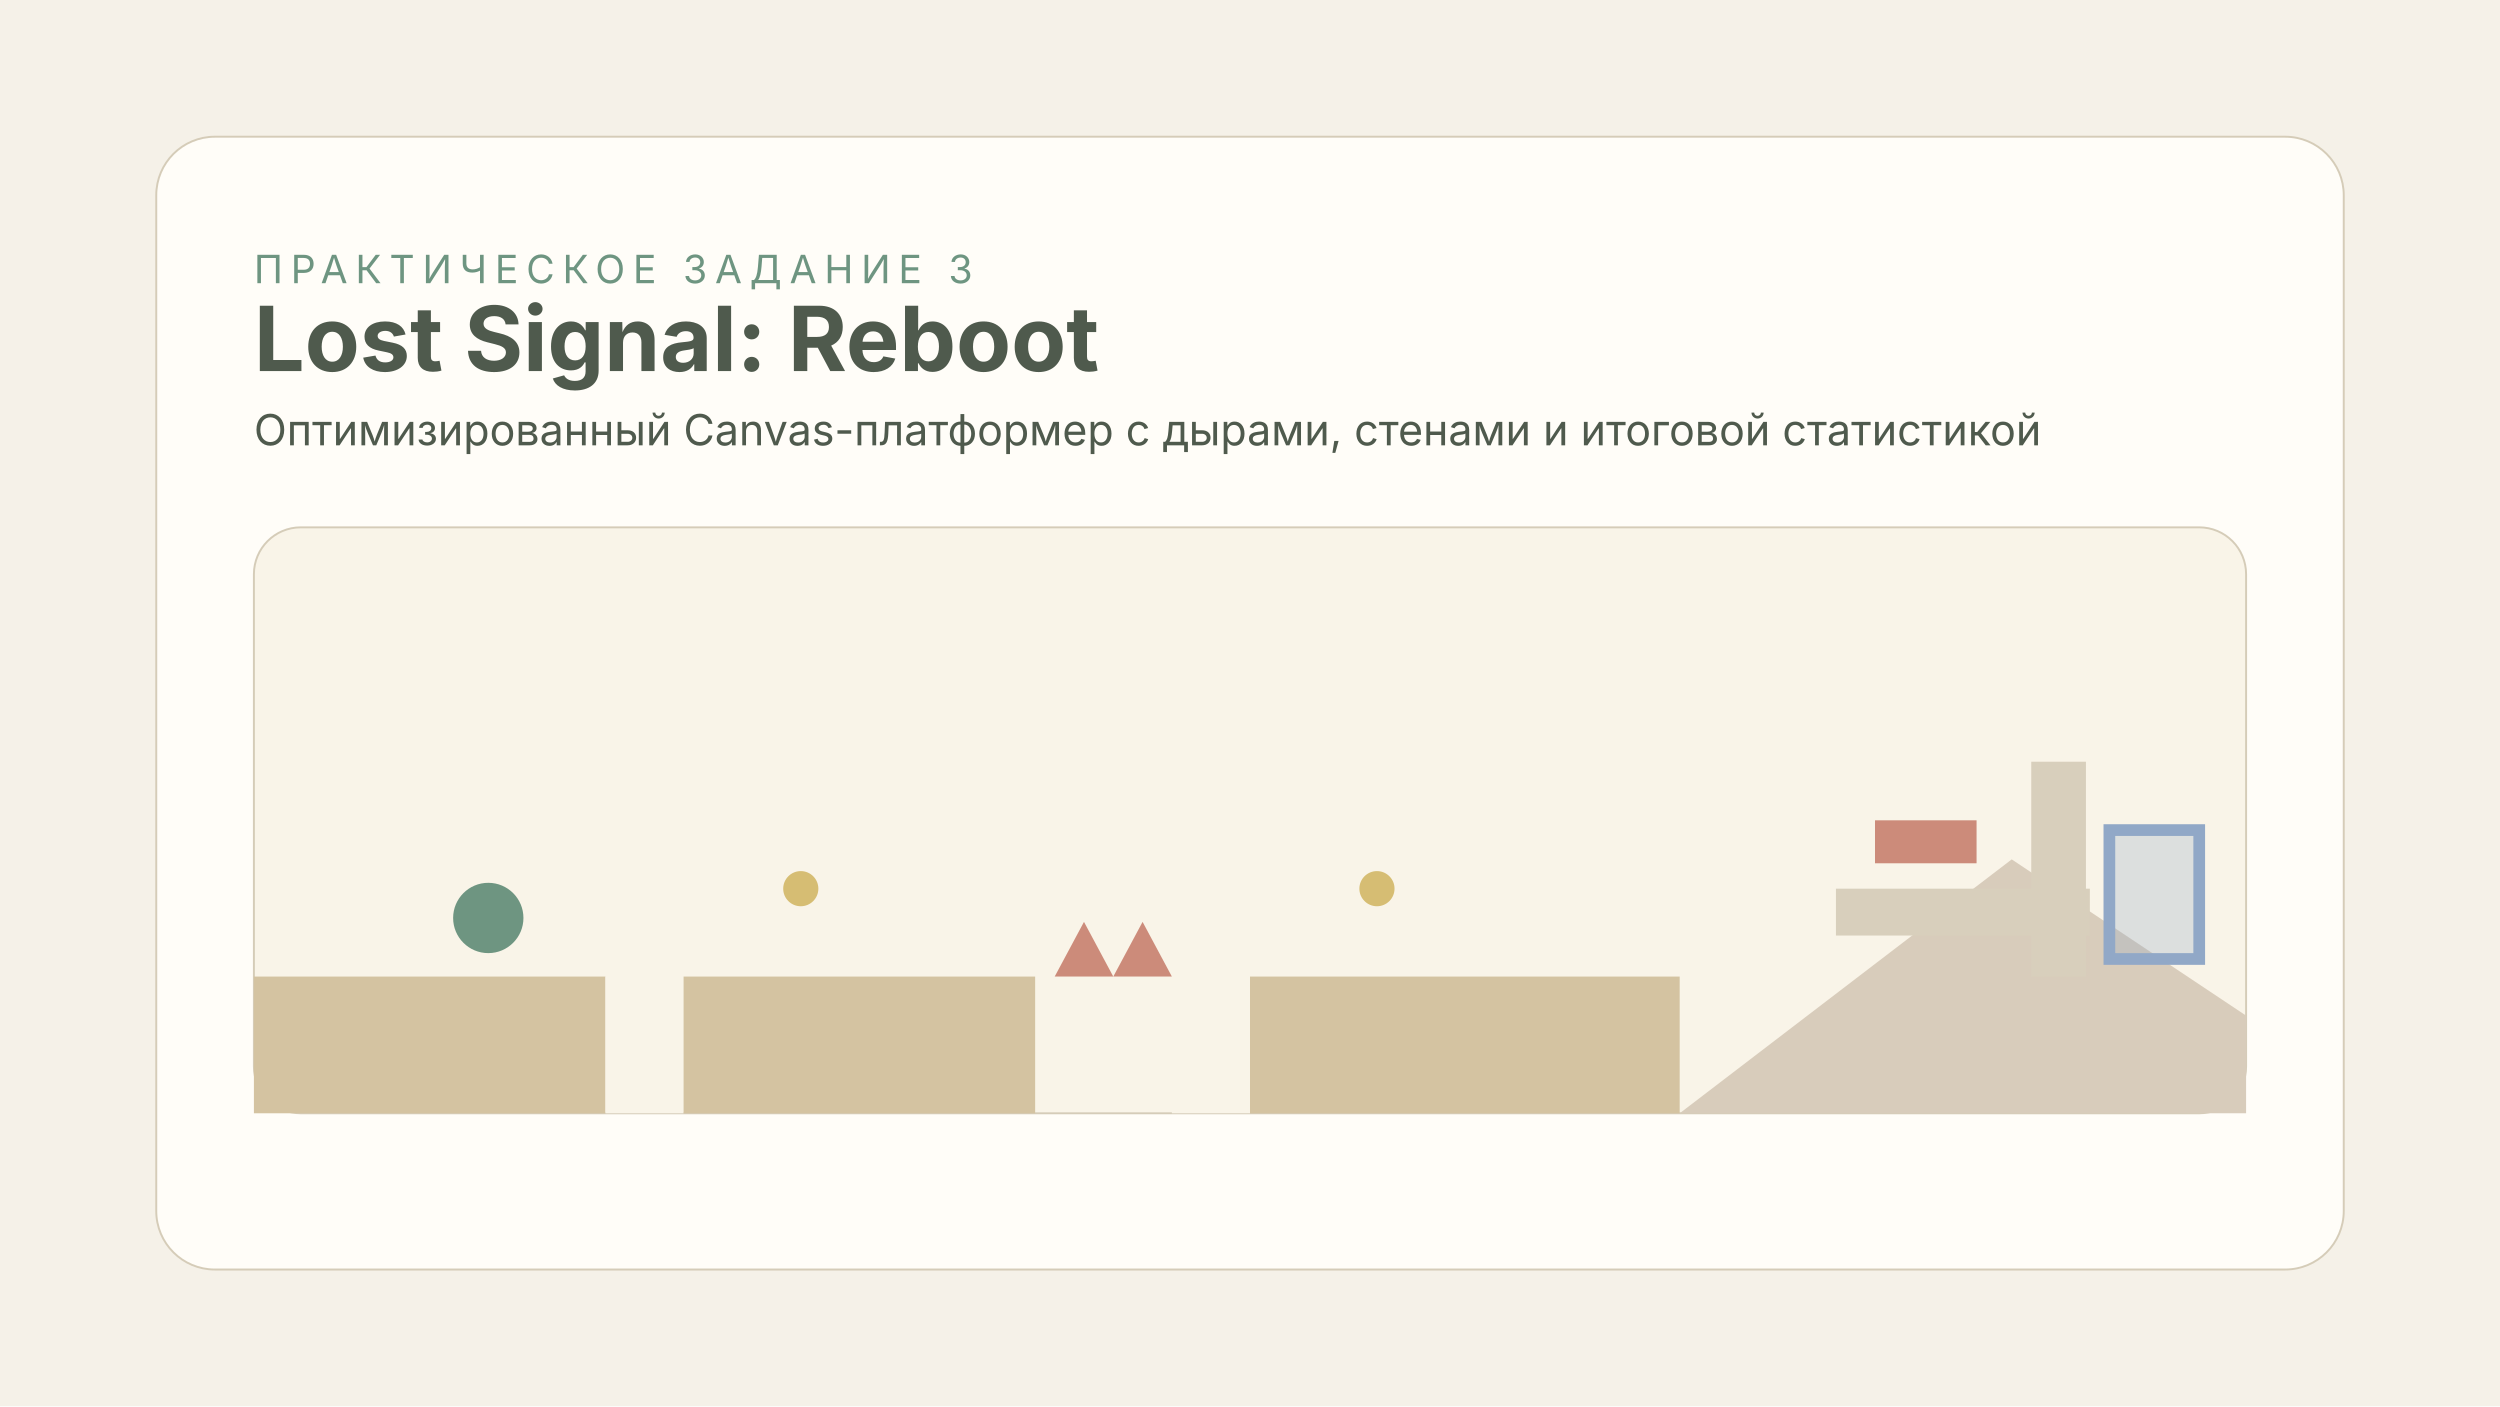
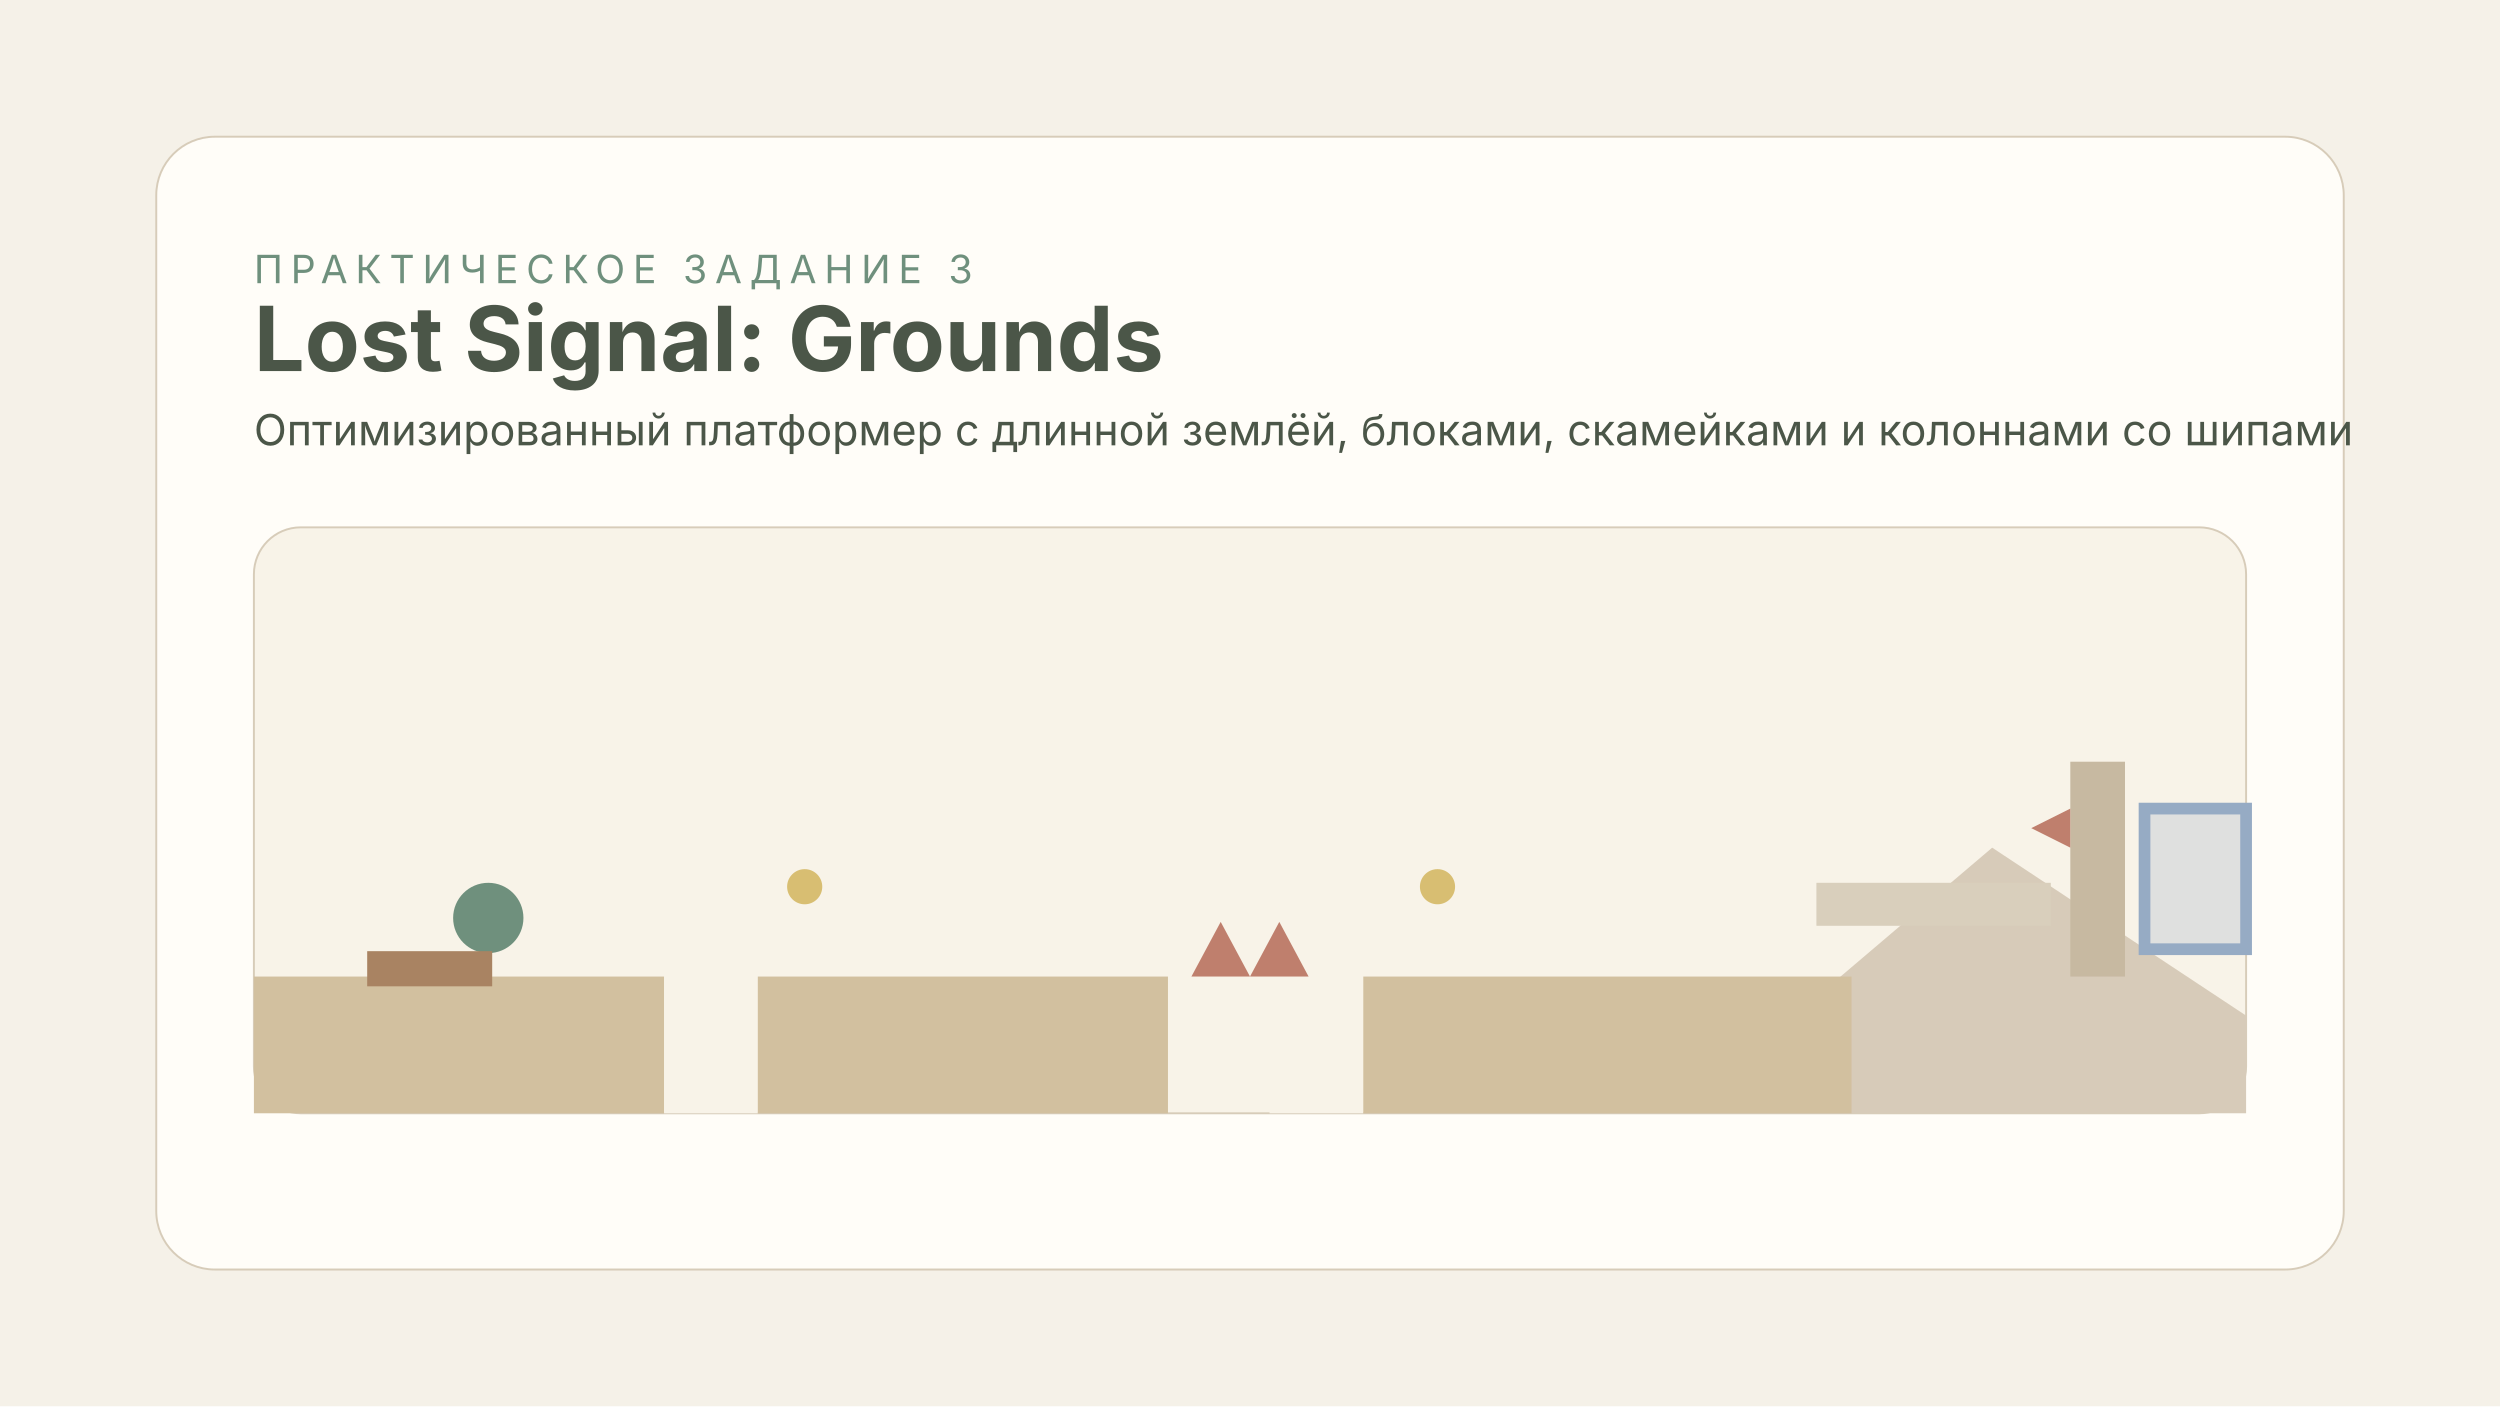
<svg xmlns="http://www.w3.org/2000/svg" width="1280" height="720" viewBox="0 0 1280 720" fill="none">
  <rect width="1280" height="720" fill="#F5F1E8" />
-   <rect x="80" y="70" width="1120" height="580" rx="30" fill="#FFFDF8" stroke="#D5CCB8" />
-   <text x="130" y="145" fill="#6E9581" font-family="Inter, Arial, sans-serif" font-size="20" letter-spacing="4">ПРАКТИЧЕСКОЕ ЗАДАНИЕ 3</text>
-   <text x="130" y="190" fill="#4F5A4D" font-family="Inter, Arial, sans-serif" font-size="46" font-weight="700">Lost Signal: Reboot</text>
-   <text x="130" y="228" fill="#4F5A4D" font-family="Inter, Arial, sans-serif" font-size="22">Оптимизированный Canvas-платформер с дырами, стенами и итоговой статистикой</text>
-   <rect x="130" y="270" width="1020" height="300" rx="24" fill="#F9F4E8" stroke="#D5CCB8" />
-   <path d="M130 570H1150V520L1030 440L860 570H130Z" fill="#D8CCBB" />
-   <rect x="130" y="500" width="180" height="70" fill="#D4C3A1" />
-   <rect x="310" y="500" width="40" height="70" fill="#F9F4E8" />
-   <rect x="350" y="500" width="180" height="70" fill="#D4C3A1" />
-   <rect x="600" y="500" width="40" height="70" fill="#F9F4E8" />
-   <rect x="640" y="500" width="220" height="70" fill="#D4C3A1" />
-   <rect x="940" y="455" width="130" height="24" fill="#D8CFBC" />
-   <rect x="1040" y="390" width="28" height="110" fill="#D8CFBC" />
-   <circle cx="250" cy="470" r="18" fill="#6E9581" />
-   <circle cx="410" cy="455" r="9" fill="#D6BD73" />
-   <circle cx="705" cy="455" r="9" fill="#D6BD73" />
-   <path d="M540 500L555 472L570 500H540Z" fill="#CC8B7A" />
-   <path d="M570 500L585 472L600 500H570Z" fill="#CC8B7A" />
-   <rect x="960" y="420" width="52" height="22" fill="#CC8B7A" />
-   <rect x="1080" y="425" width="46" height="66" stroke="#91A8C7" stroke-width="6" fill="#91A8C7" fill-opacity="0.28" />
+   <rect x="80" y="70" width="1120" height="580" rx="30" fill="#FFFDF8" stroke="#D7CCB9" />
+   <text x="130" y="145" fill="#6F907D" font-family="Inter, Arial, sans-serif" font-size="20" letter-spacing="4">ПРАКТИЧЕСКОЕ ЗАДАНИЕ 3</text>
+   <text x="130" y="190" fill="#4B5648" font-family="Inter, Arial, sans-serif" font-size="46" font-weight="700">Lost Signal: Grounds</text>
+   <text x="130" y="228" fill="#4B5648" font-family="Inter, Arial, sans-serif" font-size="22">Оптимизированный платформер с длинной землёй, блоками, скамейками и колоннами со шипами</text>
+   <rect x="130" y="270" width="1020" height="300" rx="24" fill="#F8F3E8" stroke="#D7CCB9" />
+   <path d="M130 570H1150V520L1020 434L860 570H130Z" fill="#D7CBB9" />
+   <rect x="130" y="500" width="210" height="70" fill="#D2C09F" />
+   <rect x="340" y="500" width="48" height="70" fill="#F8F3E8" />
+   <rect x="388" y="500" width="210" height="70" fill="#D2C09F" />
+   <rect x="650" y="500" width="48" height="70" fill="#F8F3E8" />
+   <rect x="698" y="500" width="250" height="70" fill="#D2C09F" />
+   <rect x="930" y="452" width="120" height="22" fill="#D9CFBC" />
+   <rect x="1060" y="390" width="28" height="110" fill="#C7B9A1" />
+   <path d="M1040 424L1060 414V434L1040 424Z" fill="#BF7F6D" />
+   <circle cx="250" cy="470" r="18" fill="#6F907D" />
+   <circle cx="412" cy="454" r="9" fill="#D8BE72" />
+   <circle cx="736" cy="454" r="9" fill="#D8BE72" />
+   <rect x="188" y="487" width="64" height="18" fill="#A98362" />
+   <path d="M610 500L625 472L640 500H610Z" fill="#BF7F6D" />
+   <path d="M640 500L655 472L670 500H640Z" fill="#BF7F6D" />
+   <rect x="1098" y="414" width="52" height="72" stroke="#96ABC4" stroke-width="6" fill="#96ABC4" fill-opacity="0.25" />
</svg>
